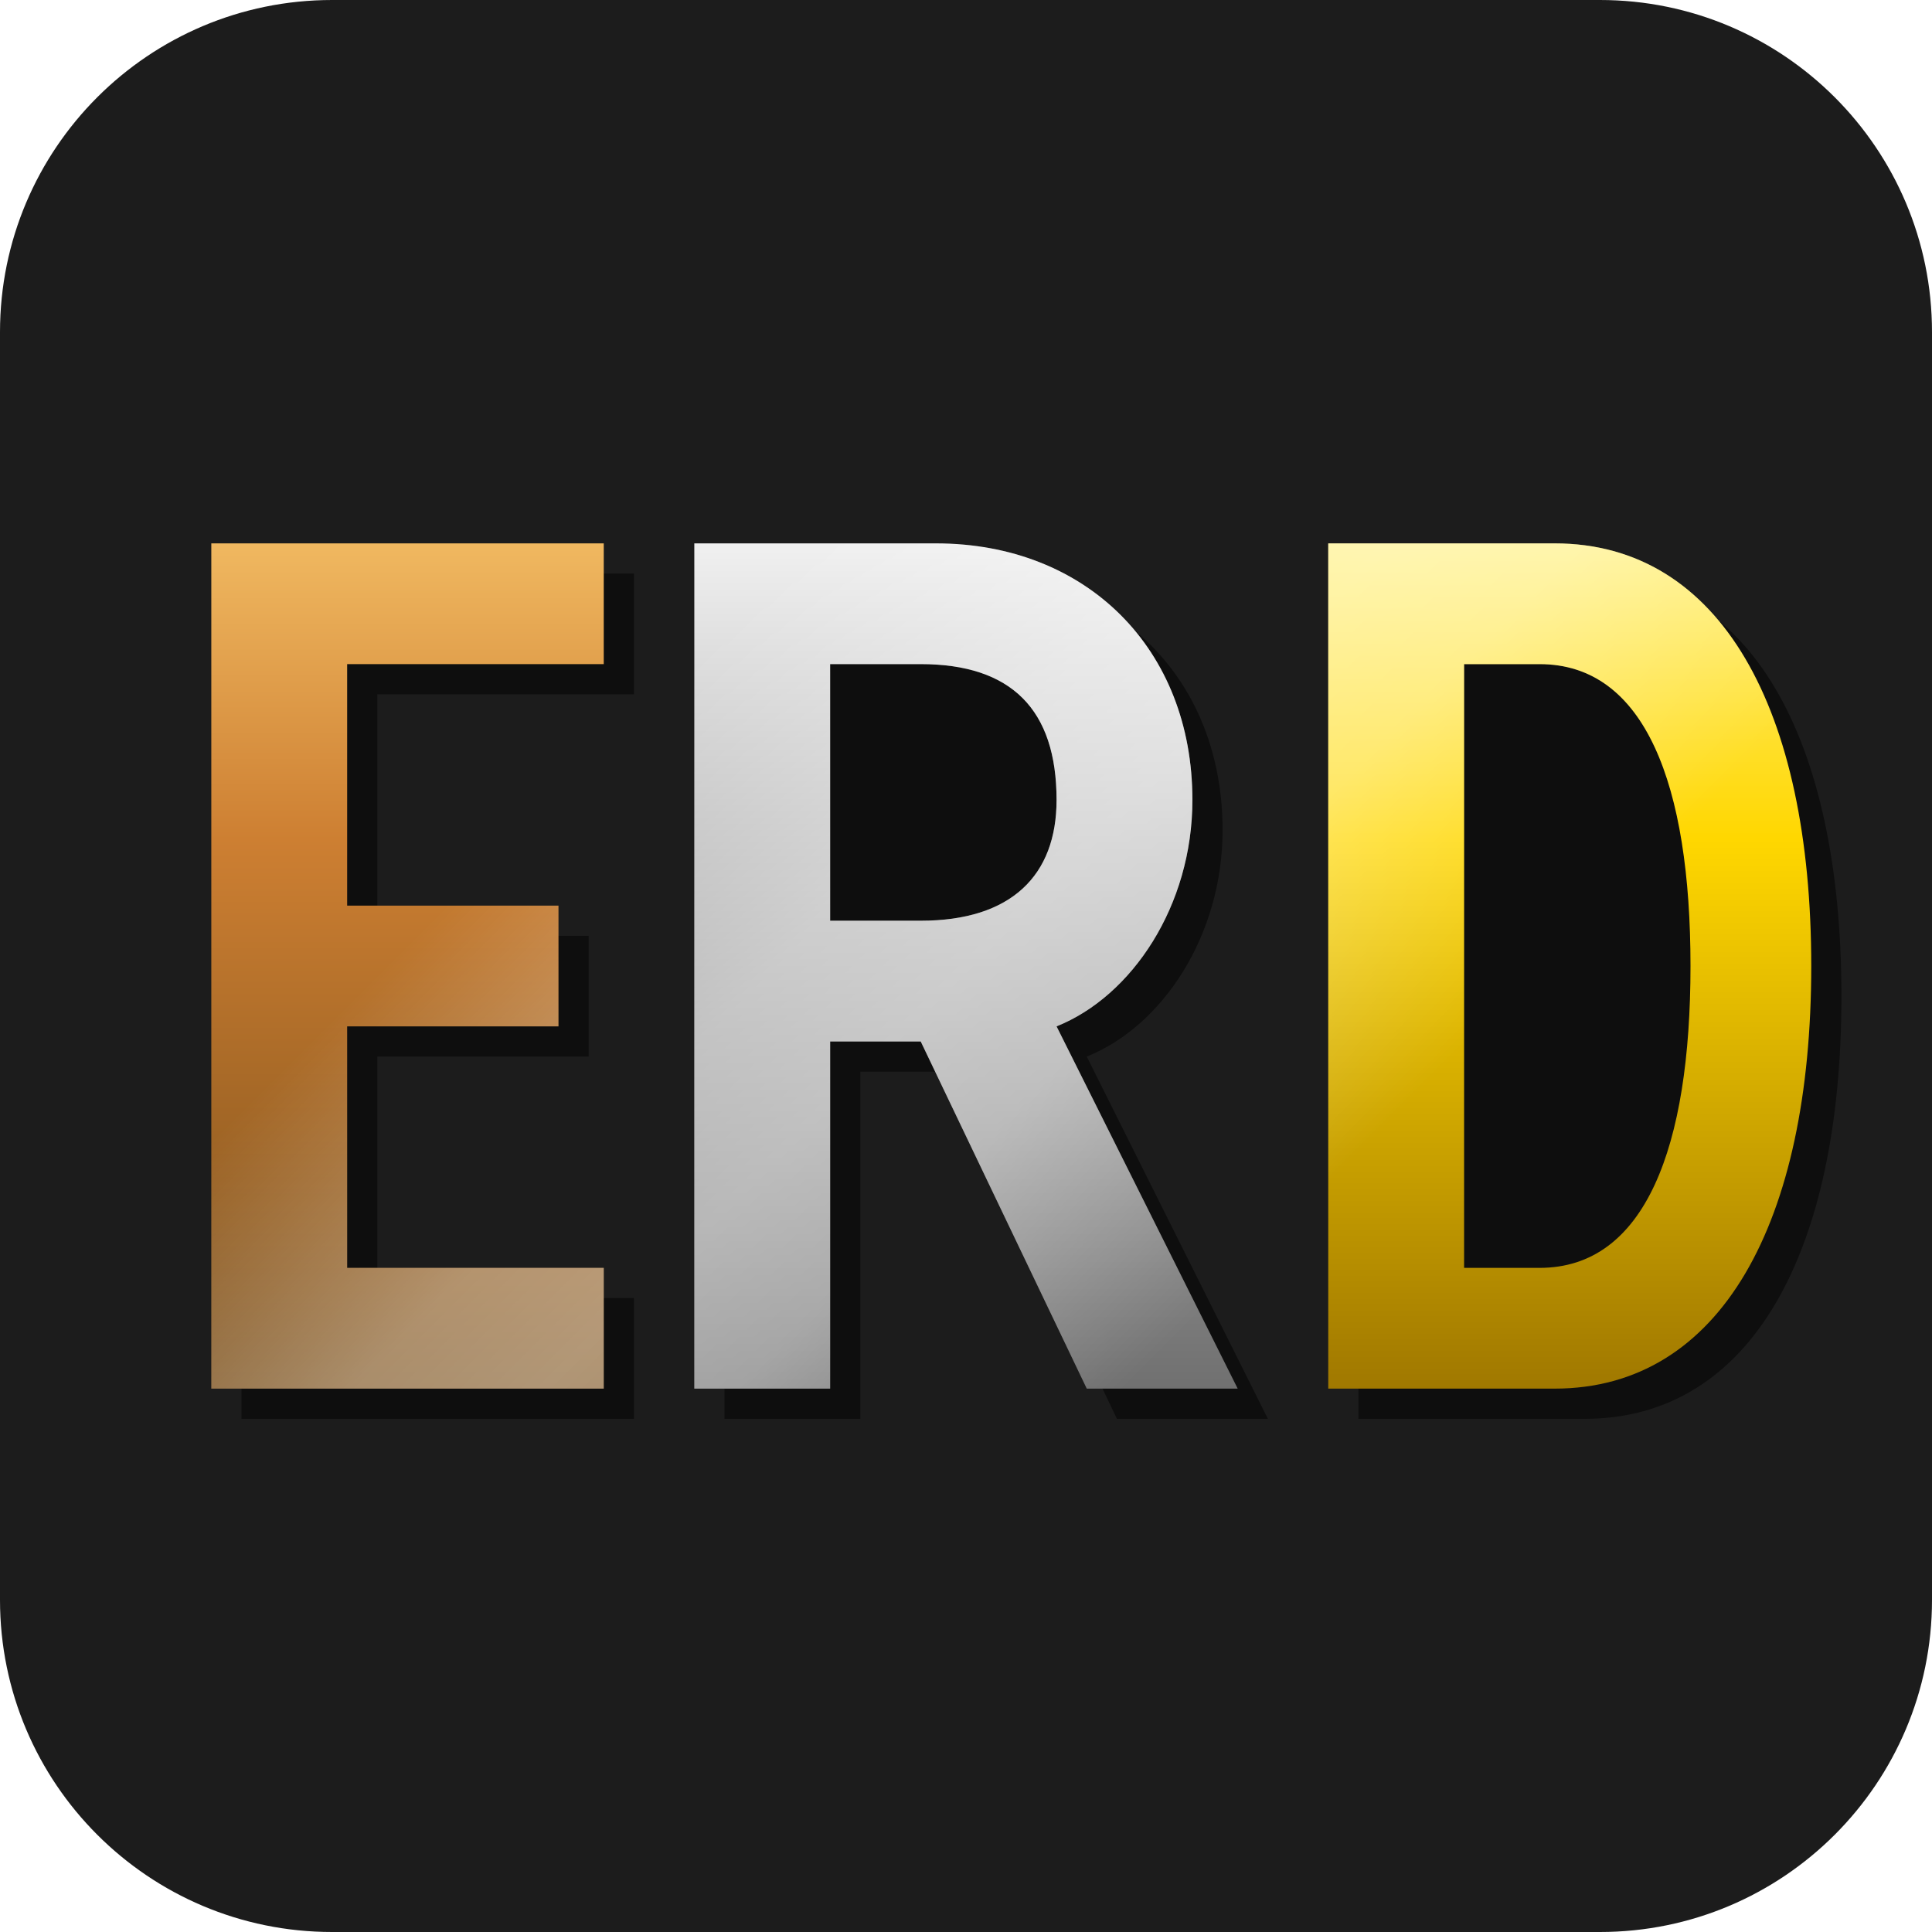
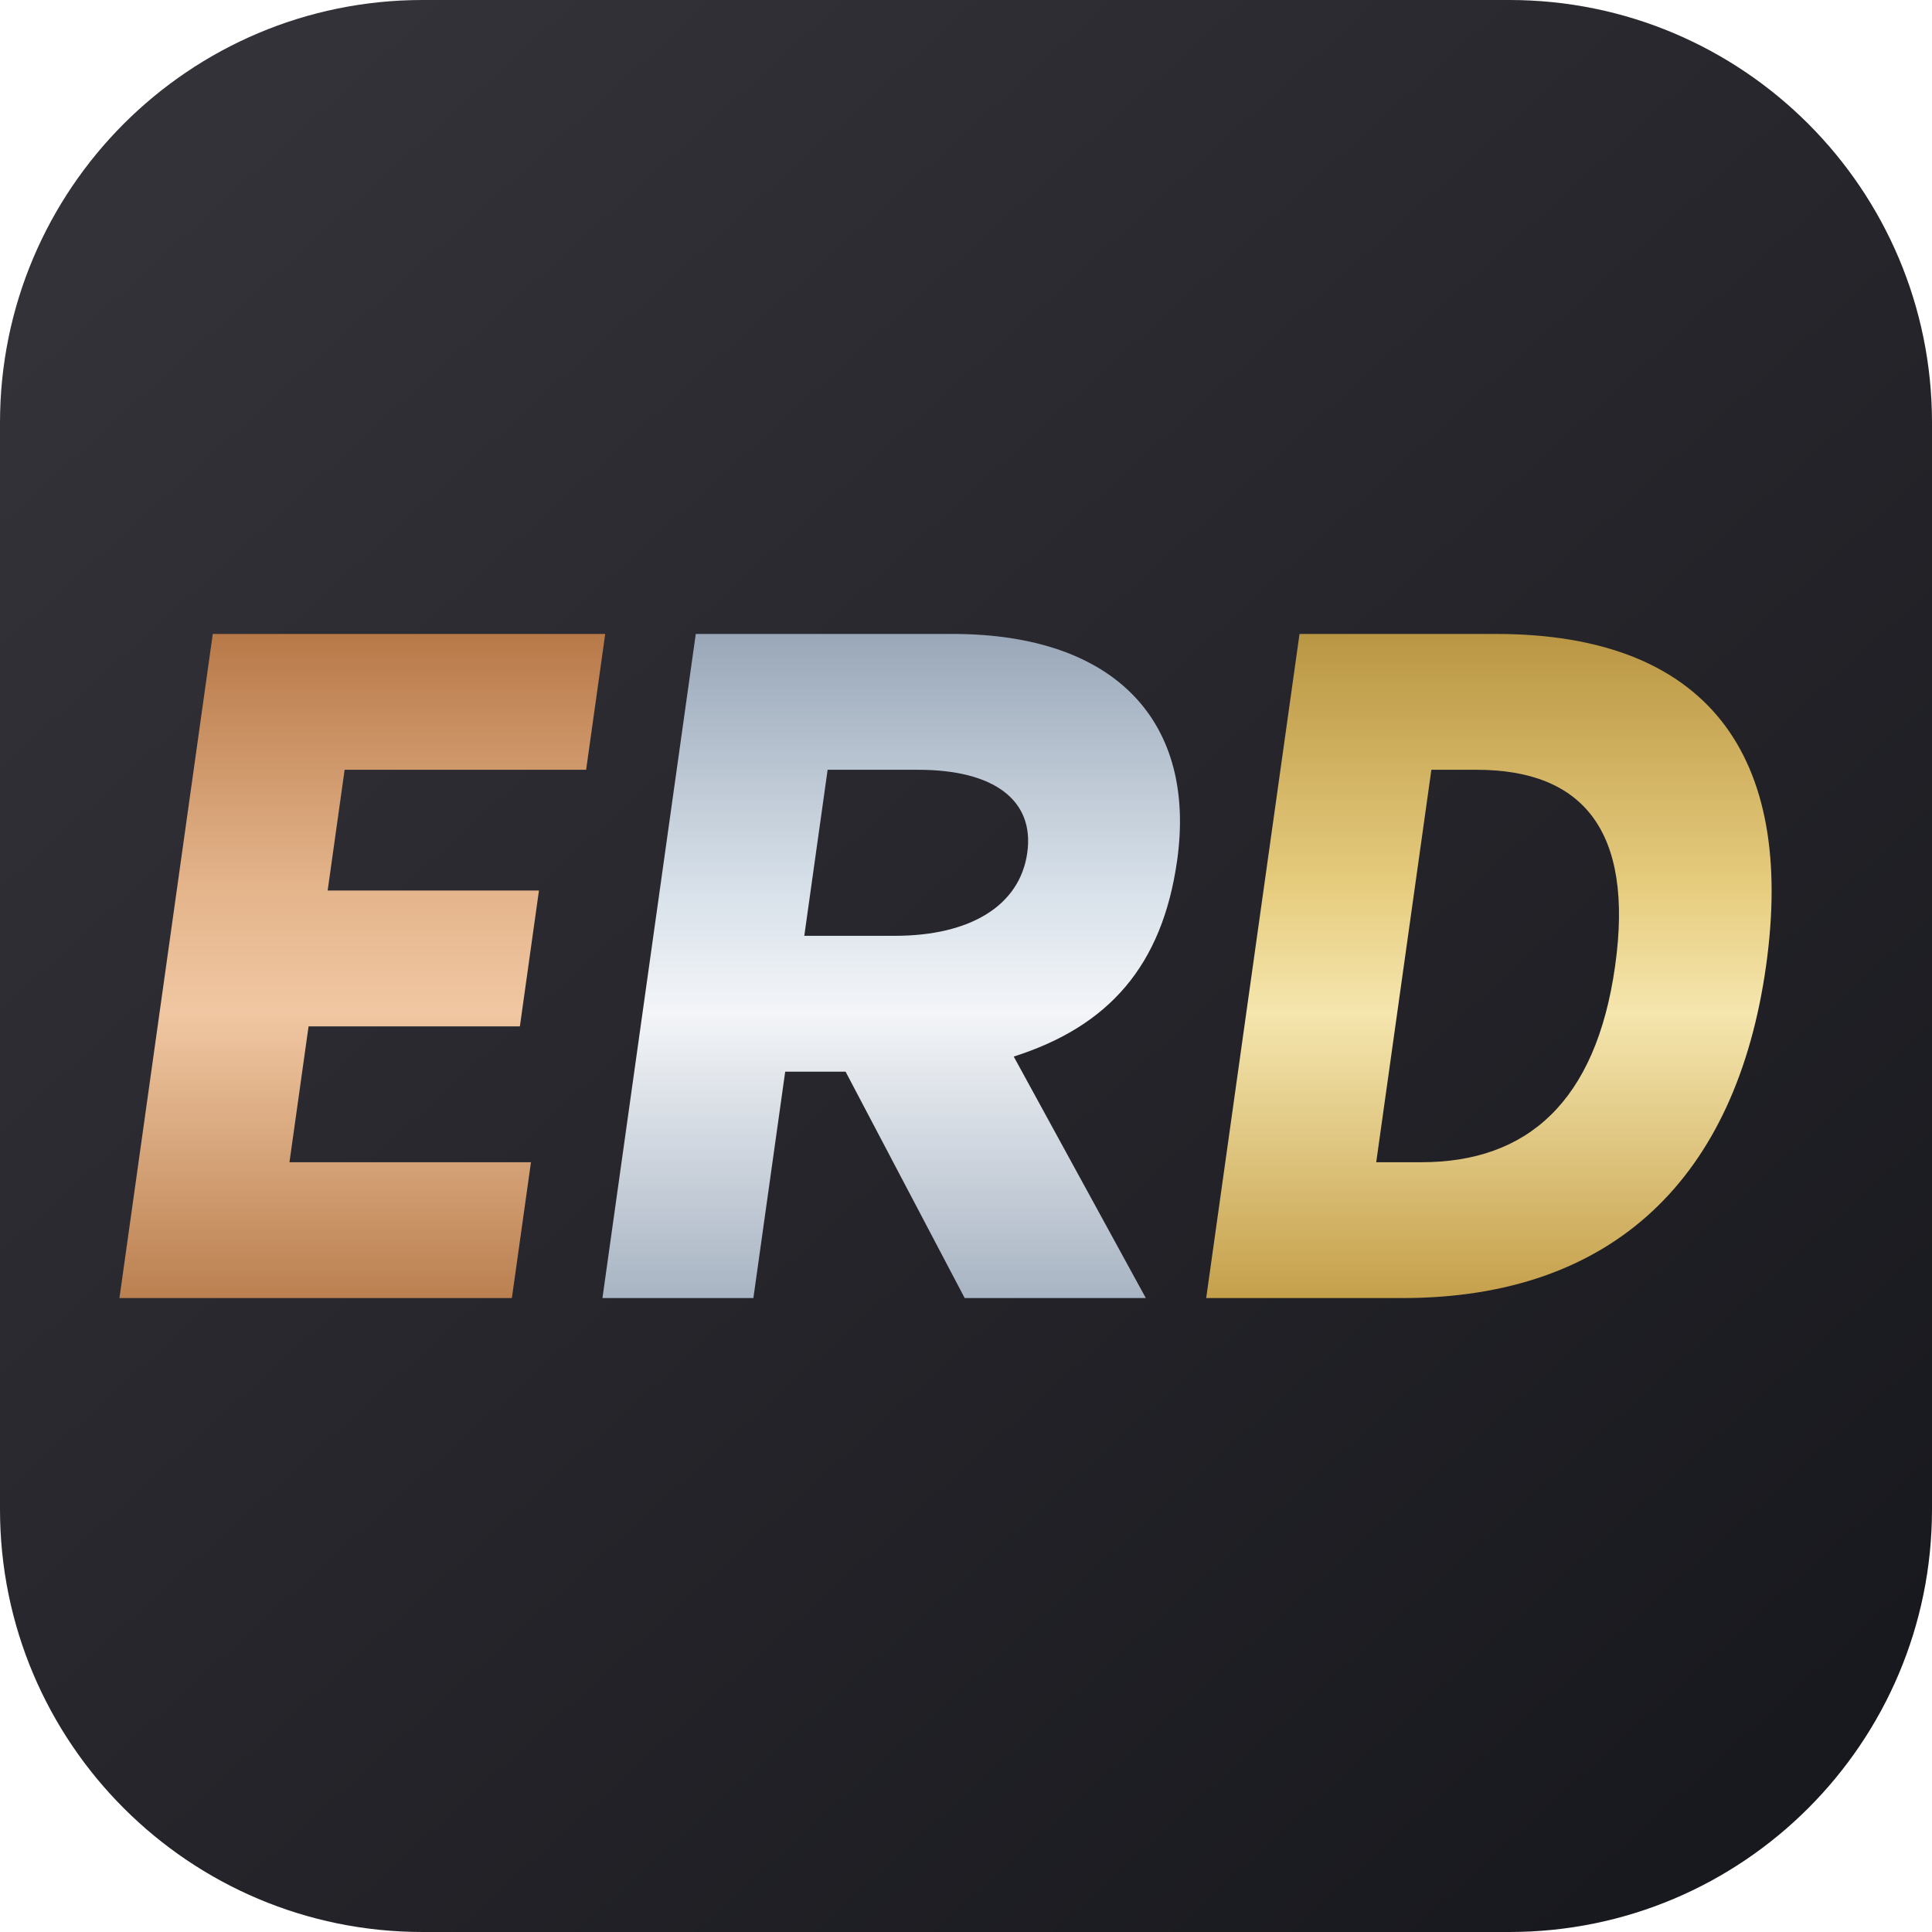
<svg xmlns="http://www.w3.org/2000/svg" width="128" height="128" viewBox="0 0 128 128" fill="none">
  <defs>
-     <linearGradient id="bronzeL" x1="0" y1="36" x2="0" y2="92" gradientUnits="userSpaceOnUse">
-       <stop offset="0%" stop-color="#f0b860" />
-       <stop offset="35%" stop-color="#CD7F32" />
-       <stop offset="100%" stop-color="#7a4f1a" />
+     <linearGradient id="tile" x1="14" y1="10" x2="114" y2="120" gradientUnits="userSpaceOnUse">
+       <stop stop-color="#343239" />
+       <stop offset="1" stop-color="#18191E" />
    </linearGradient>
-     <linearGradient id="silverL" x1="0" y1="36" x2="0" y2="92" gradientUnits="userSpaceOnUse">
-       <stop offset="0%" stop-color="#f0f0f0" />
-       <stop offset="35%" stop-color="#C0C0C0" />
-       <stop offset="100%" stop-color="#707070" />
+     <linearGradient id="bronze" x1="0" y1="42" x2="0" y2="86" gradientUnits="userSpaceOnUse">
+       <stop stop-color="#B87948" />
+       <stop offset="0.38" stop-color="#E4B48B" />
+       <stop offset="0.57" stop-color="#F0C7A2" />
+       <stop offset="1" stop-color="#BB8050" />
    </linearGradient>
-     <linearGradient id="goldL" x1="0" y1="36" x2="0" y2="92" gradientUnits="userSpaceOnUse">
-       <stop offset="0%" stop-color="#fff080" />
-       <stop offset="35%" stop-color="#FFD700" />
-       <stop offset="100%" stop-color="#a07800" />
+     <linearGradient id="silver" x1="0" y1="42" x2="0" y2="86" gradientUnits="userSpaceOnUse">
+       <stop stop-color="#99A7B8" />
+       <stop offset="0.38" stop-color="#D7E0E9" />
+       <stop offset="0.57" stop-color="#F3F5F8" />
+       <stop offset="1" stop-color="#A8B4C3" />
    </linearGradient>
-     <linearGradient id="shineL" x1="0" y1="0" x2="128" y2="128" gradientUnits="userSpaceOnUse">
-       <stop offset="0%" stop-color="white" stop-opacity="0" />
-       <stop offset="35%" stop-color="white" stop-opacity="0" />
-       <stop offset="45%" stop-color="white" stop-opacity="0.35" />
-       <stop offset="50%" stop-color="white" stop-opacity="0.4" />
-       <stop offset="55%" stop-color="white" stop-opacity="0.35" />
-       <stop offset="65%" stop-color="white" stop-opacity="0" />
-       <stop offset="100%" stop-color="white" stop-opacity="0" />
+     <linearGradient id="gold" x1="0" y1="42" x2="0" y2="86" gradientUnits="userSpaceOnUse">
+       <stop stop-color="#B99643" />
+       <stop offset="0.38" stop-color="#E6CC7E" />
+       <stop offset="0.57" stop-color="#F5E6AE" />
+       <stop offset="1" stop-color="#C5A04B" />
    </linearGradient>
-     <clipPath id="allL">
-       <path d="M14,36 L14,92 L40,92 L40,84 L23,84 L23,68 L37,68 L37,60 L23,60 L23,44 L40,44 L40,36 Z" />
-       <path d="M46,36 L46,92 L55,92 L55,69 L61,69 L72,92 L82,92 L70,68 C75,66 79,60 79,53 C79,43 72,36 62,36 Z M55,44 L61,44 C67,44 70,47 70,53 C70,58 67,61 61,61 L55,61 Z" />
-       <path d="M88,36 L88,92 L103,92 C114,92 120,81 120,64 C120,47 114,36 103,36 Z M97,44 L102,44 C109,44 112,52 112,64 C112,76 109,84 102,84 L97,84 Z" />
-     </clipPath>
  </defs>
-   <rect width="128" height="128" rx="22" fill="#1c1c1c" />
-   <g opacity="0.5">
-     <path d="M16,38 L16,94 L42,94 L42,86 L25,86 L25,70 L39,70 L39,62 L25,62 L25,46 L42,46 L42,38 Z" fill="#000" />
-     <path d="M48,38 L48,94 L57,94 L57,71 L63,71 L74,94 L84,94 L72,70 C77,68 81,62 81,55 C81,45 74,38 64,38 Z" fill="#000" />
-     <path d="M90,38 L90,94 L105,94 C116,94 122,83 122,66 C122,49 116,38 105,38 Z" fill="#000" />
-   </g>
-   <path d="M14,36 L14,92 L40,92 L40,84 L23,84 L23,68 L37,68 L37,60 L23,60 L23,44 L40,44 L40,36 Z" fill="url(#bronzeL)" />
-   <path d="M46,36 L46,92 L55,92 L55,69 L61,69 L72,92 L82,92 L70,68 C75,66 79,60 79,53 C79,43 72,36 62,36 Z M55,44 L61,44 C67,44 70,47 70,53 C70,58 67,61 61,61 L55,61 Z" fill="url(#silverL)" />
-   <path d="M88,36 L88,92 L103,92 C114,92 120,81 120,64 C120,47 114,36 103,36 Z M97,44 L102,44 C109,44 112,52 112,64 C112,76 109,84 102,84 L97,84 Z" fill="url(#goldL)" />
-   <g clip-path="url(#allL)">
-     <rect x="0" y="0" width="128" height="128" fill="url(#shineL)" />
+   <rect width="128" height="128" rx="28" fill="url(#tile)" />
+   <g transform="translate(4 0) skewX(-8)">
+     <path d="M16 42H42V51H26V59H40V68H26V77H42V86H16Z" fill="url(#bronze)" />
+     <path fill-rule="evenodd" d="M48 86V42H65C76 42 82 48 82 57C82 64 79 68 73 70L84 86H72L62 71H58V86H48ZM58 51V62H64C69 62 72 60 72 56.5C72 53 69 51 64 51H58Z" fill="url(#silver)" />
+     <path fill-rule="evenodd" d="M88 42H101C115 42 122 50 122 64C122 78 115 86 101 86H88V42ZM98 51V77H101C108 77 112 73 112 64C112 55 108 51 101 51H98Z" fill="url(#gold)" />
  </g>
</svg>
